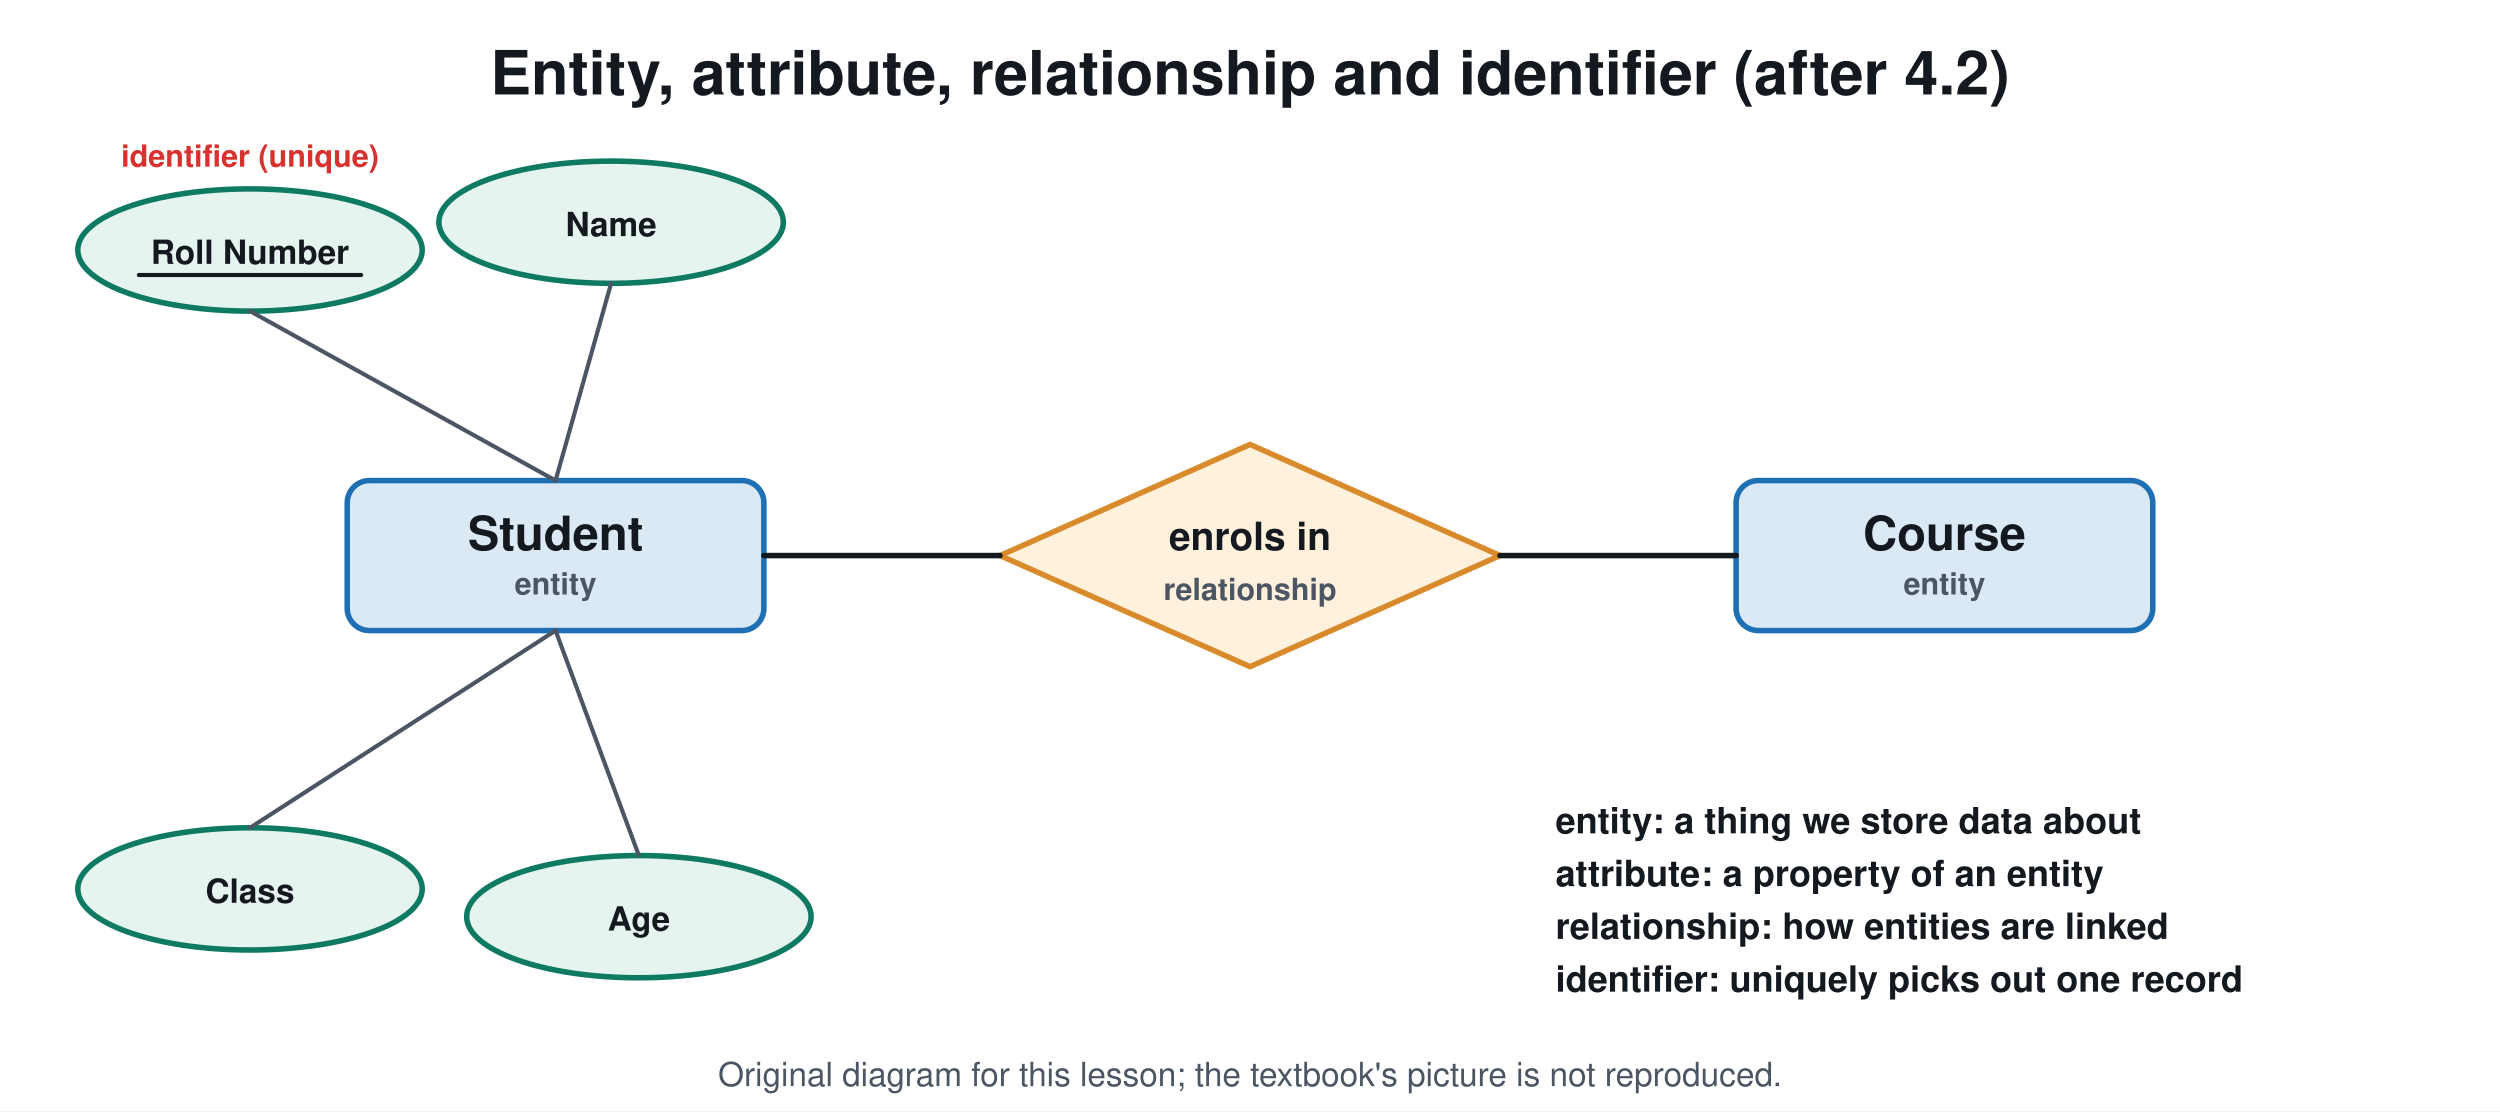
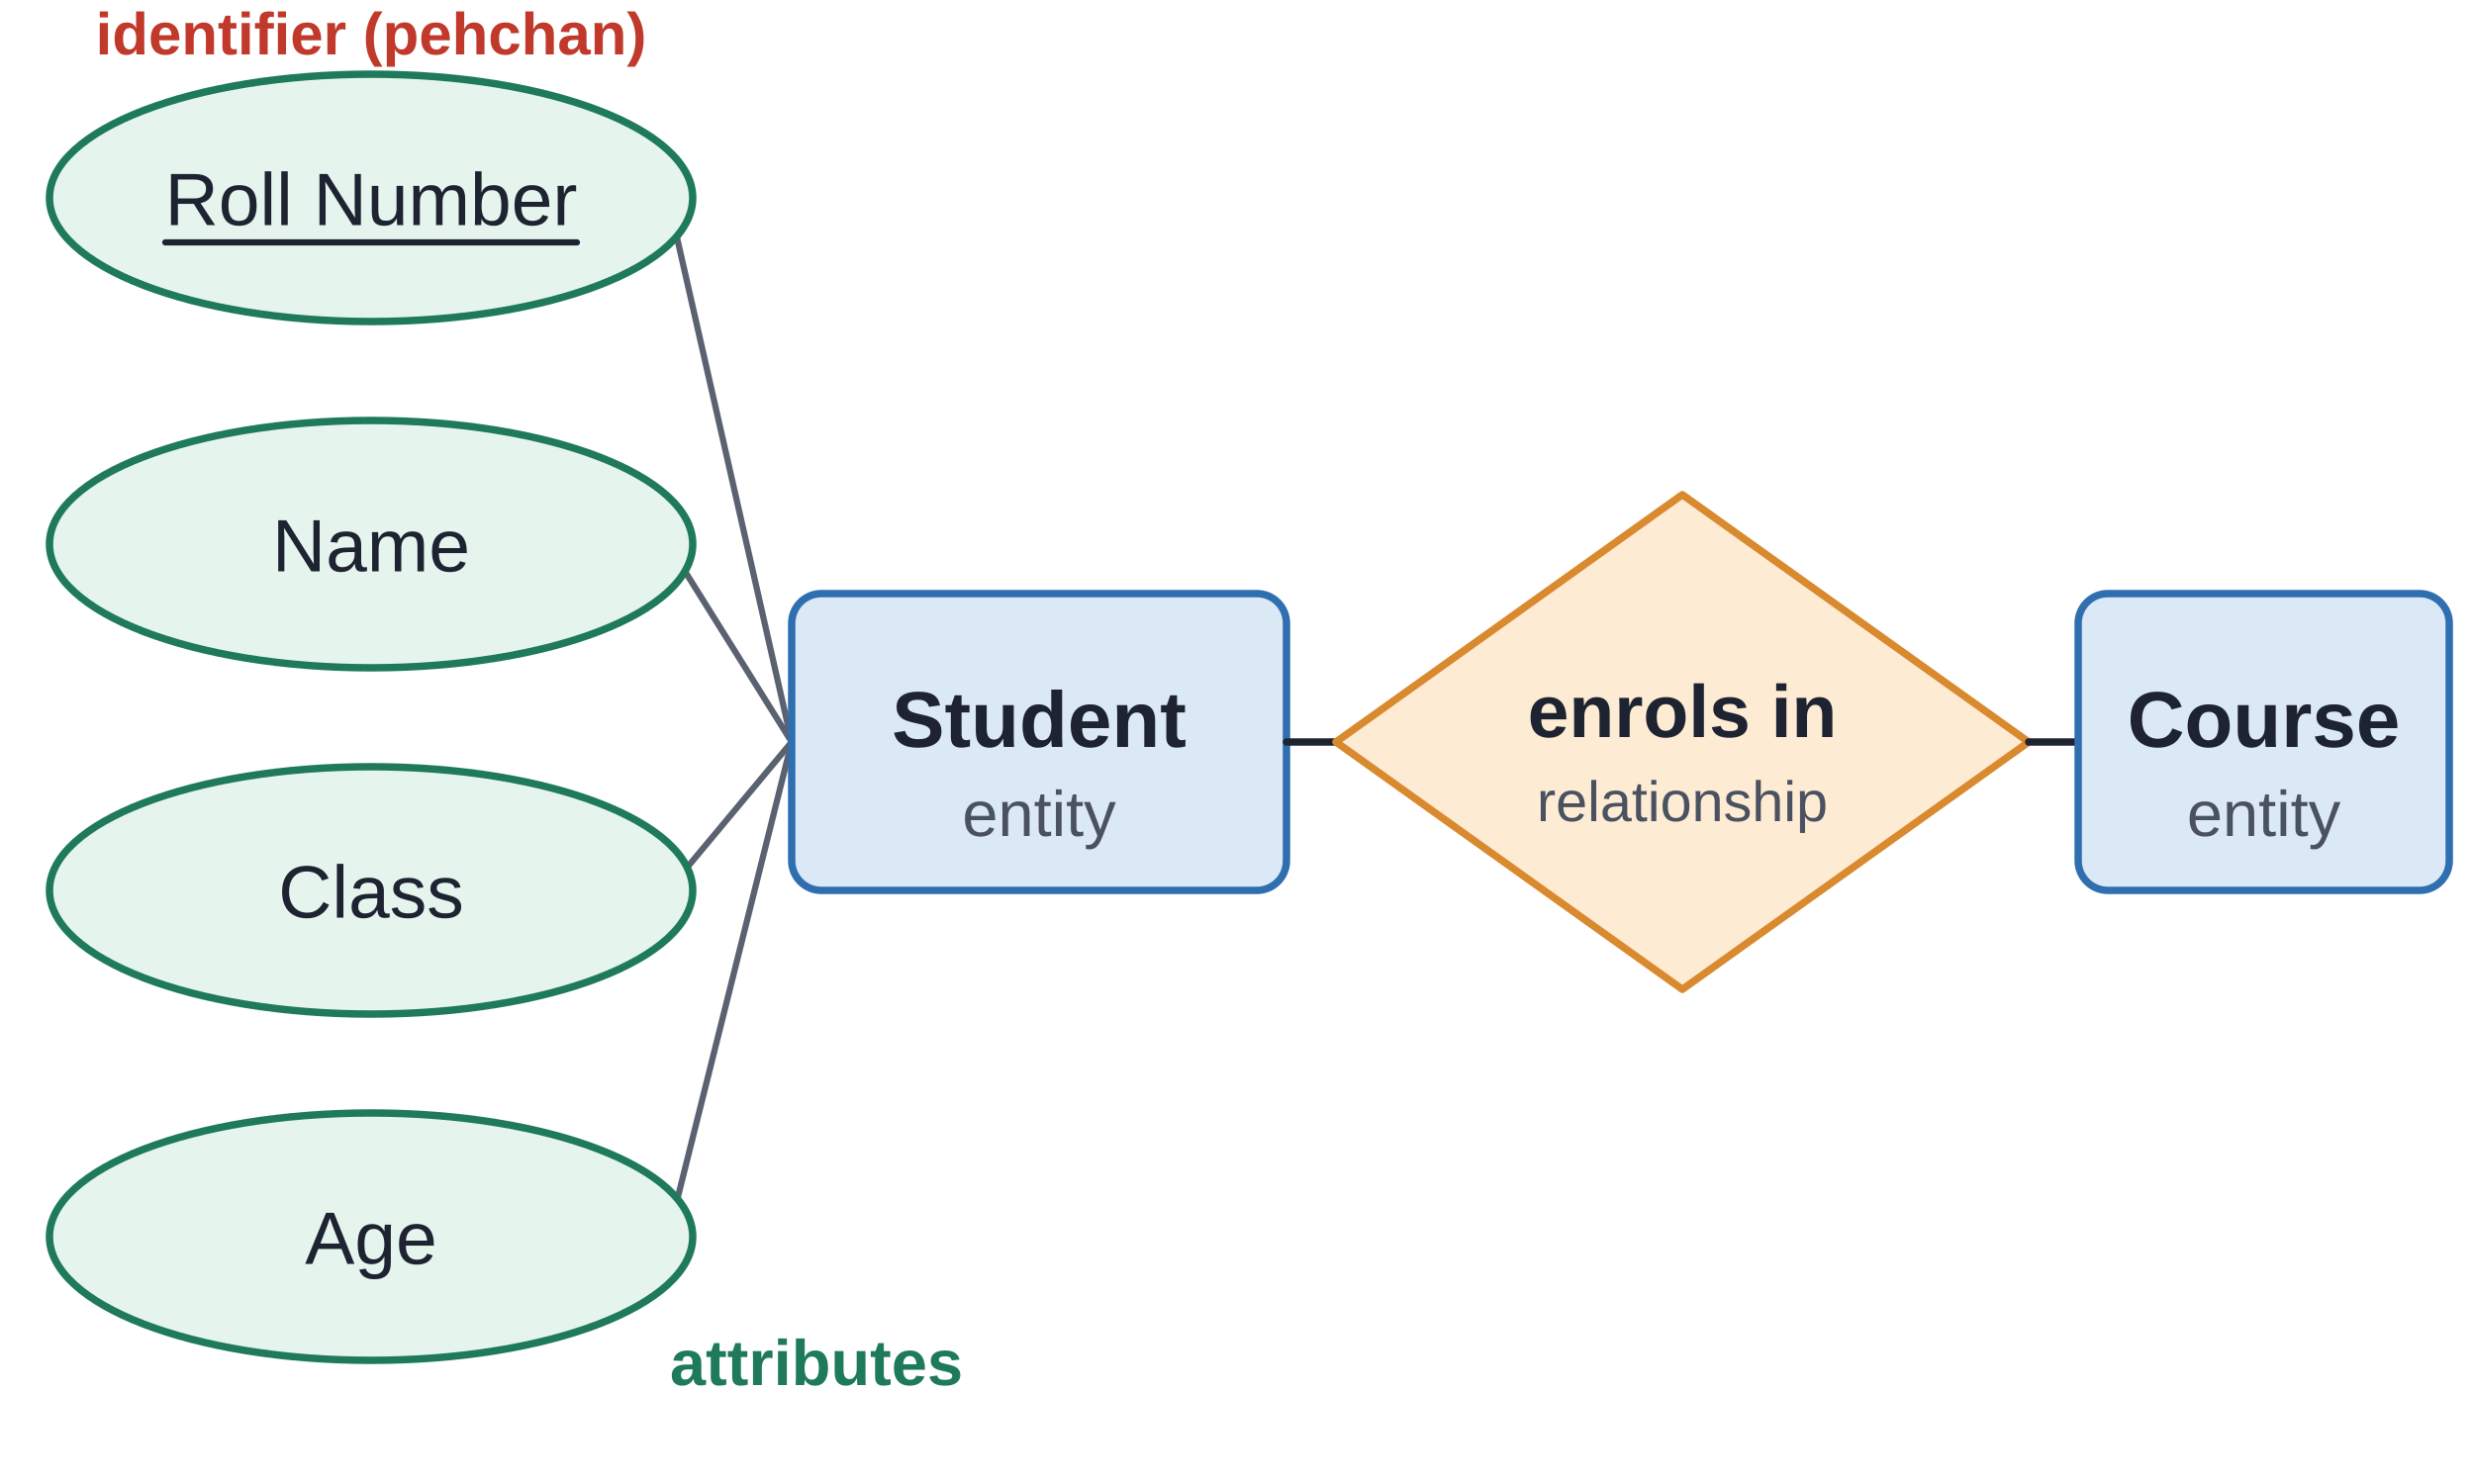
- <svg xmlns="http://www.w3.org/2000/svg" viewBox="0 0 900 400" font-family="Segoe UI, Helvetica, Arial, sans-serif">
-   <rect width="900" height="400" fill="#ffffff" />
-   <text x="450.0" y="34.0" font-size="22" fill="#14181f" text-anchor="middle" font-weight="700">Entity, attribute, relationship and identifier (after 4.2)</text>
-   <rect x="125.0" y="173.0" width="150.0" height="54.0" rx="8" stroke="#1f6fb5" stroke-width="2" fill="#dbe9f5" />
-   <text x="200.0" y="198.0" font-size="17" fill="#14181f" text-anchor="middle" font-weight="700">Student</text>
-   <text x="200.0" y="214.0" font-size="11" fill="#4b5563" text-anchor="middle" font-weight="700">entity</text>
-   <rect x="625.0" y="173.0" width="150.0" height="54.0" rx="8" stroke="#1f6fb5" stroke-width="2" fill="#dbe9f5" />
-   <text x="700.0" y="198.0" font-size="17" fill="#14181f" text-anchor="middle" font-weight="700">Course</text>
-   <text x="700.0" y="214.0" font-size="11" fill="#4b5563" text-anchor="middle" font-weight="700">entity</text>
-   <path d="M450.0 160.0 L540.0 200.0 L450.0 240.0 L360.0 200.0 Z" stroke="#d98b2b" stroke-width="2" fill="#fff1dc" stroke-linejoin="round" stroke-linecap="round" />
-   <text x="450.0" y="198.0" font-size="14" fill="#14181f" text-anchor="middle" font-weight="700">enrols in</text>
-   <text x="450.0" y="216.0" font-size="11" fill="#4b5563" text-anchor="middle" font-weight="700">relationship</text>
-   <line x1="275.0" y1="200.0" x2="360.0" y2="200.0" stroke="#14181f" stroke-width="2" stroke-linecap="round" />
-   <line x1="540.0" y1="200.0" x2="625.0" y2="200.0" stroke="#14181f" stroke-width="2" stroke-linecap="round" />
-   <ellipse cx="90.0" cy="90.0" rx="62.0" ry="22.0" stroke="#0f7a62" stroke-width="2" fill="#e6f4ef" />
-   <text x="90.0" y="95.0" font-size="12" fill="#14181f" text-anchor="middle" font-weight="700">Roll Number</text>
-   <line x1="50.0" y1="99.0" x2="130.0" y2="99.0" stroke="#14181f" stroke-width="1.5" stroke-linecap="round" />
-   <line x1="90.0" y1="112.0" x2="200.0" y2="173.0" stroke="#4b5563" stroke-width="1.5" stroke-linecap="round" />
-   <ellipse cx="220.0" cy="80.0" rx="62.0" ry="22.0" stroke="#0f7a62" stroke-width="2" fill="#e6f4ef" />
-   <text x="220.0" y="85.0" font-size="12" fill="#14181f" text-anchor="middle" font-weight="700">Name</text>
-   <line x1="220.0" y1="102.0" x2="200.0" y2="173.0" stroke="#4b5563" stroke-width="1.5" stroke-linecap="round" />
-   <ellipse cx="90.0" cy="320.0" rx="62.0" ry="22.0" stroke="#0f7a62" stroke-width="2" fill="#e6f4ef" />
-   <text x="90.0" y="325.0" font-size="12" fill="#14181f" text-anchor="middle" font-weight="700">Class</text>
-   <line x1="90.0" y1="298.0" x2="200.0" y2="227.0" stroke="#4b5563" stroke-width="1.5" stroke-linecap="round" />
-   <ellipse cx="230.0" cy="330.0" rx="62.0" ry="22.0" stroke="#0f7a62" stroke-width="2" fill="#e6f4ef" />
-   <text x="230.0" y="335.0" font-size="12" fill="#14181f" text-anchor="middle" font-weight="700">Age</text>
-   <line x1="230.0" y1="308.0" x2="200.0" y2="227.0" stroke="#4b5563" stroke-width="1.5" stroke-linecap="round" />
-   <text x="90.0" y="60.0" font-size="11" fill="#d7322f" text-anchor="middle" font-weight="700">identifier (unique)</text>
-   <text x="560.0" y="300.0" font-size="13" fill="#14181f" text-anchor="start" font-weight="700">entity: a thing we store data about</text>
-   <text x="560.0" y="319.0" font-size="13" fill="#14181f" text-anchor="start" font-weight="700">attribute: a property of an entity</text>
-   <text x="560.0" y="338.0" font-size="13" fill="#14181f" text-anchor="start" font-weight="700">relationship: how entities are linked</text>
-   <text x="560.0" y="357.0" font-size="13" fill="#14181f" text-anchor="start" font-weight="700">identifier: uniquely picks out one record</text>
-   <text x="450.0" y="391" font-size="12" fill="#4b5563" text-anchor="middle">Original diagram for this lesson; the textbook's picture is not reproduced.</text>
+ <svg xmlns="http://www.w3.org/2000/svg" viewBox="0 0 1000 600" font-family="Arial, Helvetica, sans-serif">
+   <rect width="1000" height="600" fill="#ffffff" />
+   <line x1="270.0" y1="80.0" x2="320.0" y2="300.0" stroke="#5a6170" stroke-width="2.5" stroke-linecap="round" />
+   <line x1="270.0" y1="220.0" x2="320.0" y2="300.0" stroke="#5a6170" stroke-width="2.5" stroke-linecap="round" />
+   <line x1="270.0" y1="360.0" x2="320.0" y2="300.0" stroke="#5a6170" stroke-width="2.5" stroke-linecap="round" />
+   <line x1="270.0" y1="500.0" x2="320.0" y2="300.0" stroke="#5a6170" stroke-width="2.5" stroke-linecap="round" />
+   <ellipse cx="150.0" cy="80.0" rx="130.0" ry="50.0" fill="#e6f4ee" stroke="#1e7a5a" stroke-width="3" />
+   <text x="150.0" y="91.0" font-size="30" fill="#1d2330" text-anchor="middle" font-family="Arial, Helvetica, sans-serif">Roll Number</text>
+   <line x1="66.8" y1="98.0" x2="233.2" y2="98.0" stroke="#1d2330" stroke-width="2.5" stroke-linecap="round" />
+   <ellipse cx="150.0" cy="220.0" rx="130.0" ry="50.0" fill="#e6f4ee" stroke="#1e7a5a" stroke-width="3" />
+   <text x="150.0" y="231.0" font-size="30" fill="#1d2330" text-anchor="middle" font-family="Arial, Helvetica, sans-serif">Name</text>
+   <ellipse cx="150.0" cy="360.0" rx="130.0" ry="50.0" fill="#e6f4ee" stroke="#1e7a5a" stroke-width="3" />
+   <text x="150.0" y="371.0" font-size="30" fill="#1d2330" text-anchor="middle" font-family="Arial, Helvetica, sans-serif">Class</text>
+   <ellipse cx="150.0" cy="500.0" rx="130.0" ry="50.0" fill="#e6f4ee" stroke="#1e7a5a" stroke-width="3" />
+   <text x="150.0" y="511.0" font-size="30" fill="#1d2330" text-anchor="middle" font-family="Arial, Helvetica, sans-serif">Age</text>
+   <text x="150.0" y="22.0" font-size="24" fill="#c0392b" text-anchor="middle" font-family="Arial, Helvetica, sans-serif" font-weight="700">identifier (pehchan)</text>
+   <rect x="320.0" y="240.0" width="200.0" height="120.0" rx="12" fill="#dbe8f6" stroke="#2f6fb0" stroke-width="3" />
+   <text x="420.0" y="302.0" font-size="32" fill="#1d2330" text-anchor="middle" font-family="Arial, Helvetica, sans-serif" font-weight="700">Student</text>
+   <text x="420.0" y="338.0" font-size="26" fill="#4a5160" text-anchor="middle" font-family="Arial, Helvetica, sans-serif">entity</text>
+   <line x1="520.0" y1="300.0" x2="540.0" y2="300.0" stroke="#1d2330" stroke-width="3" stroke-linecap="round" />
+   <path d="M540.0 300.0 L680.0 200.0 L820.0 300.0 L680.0 400.0 Z" fill="#fdebd3" stroke="#d9892e" stroke-width="3" stroke-linejoin="round" stroke-linecap="round" />
+   <text x="680.0" y="298.0" font-size="30" fill="#1d2330" text-anchor="middle" font-family="Arial, Helvetica, sans-serif" font-weight="700">enrols in</text>
+   <text x="680.0" y="332.0" font-size="23" fill="#4a5160" text-anchor="middle" font-family="Arial, Helvetica, sans-serif">relationship</text>
+   <line x1="820.0" y1="300.0" x2="840.0" y2="300.0" stroke="#1d2330" stroke-width="3" stroke-linecap="round" />
+   <rect x="840.0" y="240.0" width="150.0" height="120.0" rx="12" fill="#dbe8f6" stroke="#2f6fb0" stroke-width="3" />
+   <text x="915.0" y="302.0" font-size="32" fill="#1d2330" text-anchor="middle" font-family="Arial, Helvetica, sans-serif" font-weight="700">Course</text>
+   <text x="915.0" y="338.0" font-size="26" fill="#4a5160" text-anchor="middle" font-family="Arial, Helvetica, sans-serif">entity</text>
+   <text x="330.0" y="560.0" font-size="26" fill="#1e7a5a" text-anchor="middle" font-family="Arial, Helvetica, sans-serif" font-weight="700">attributes</text>
</svg>
